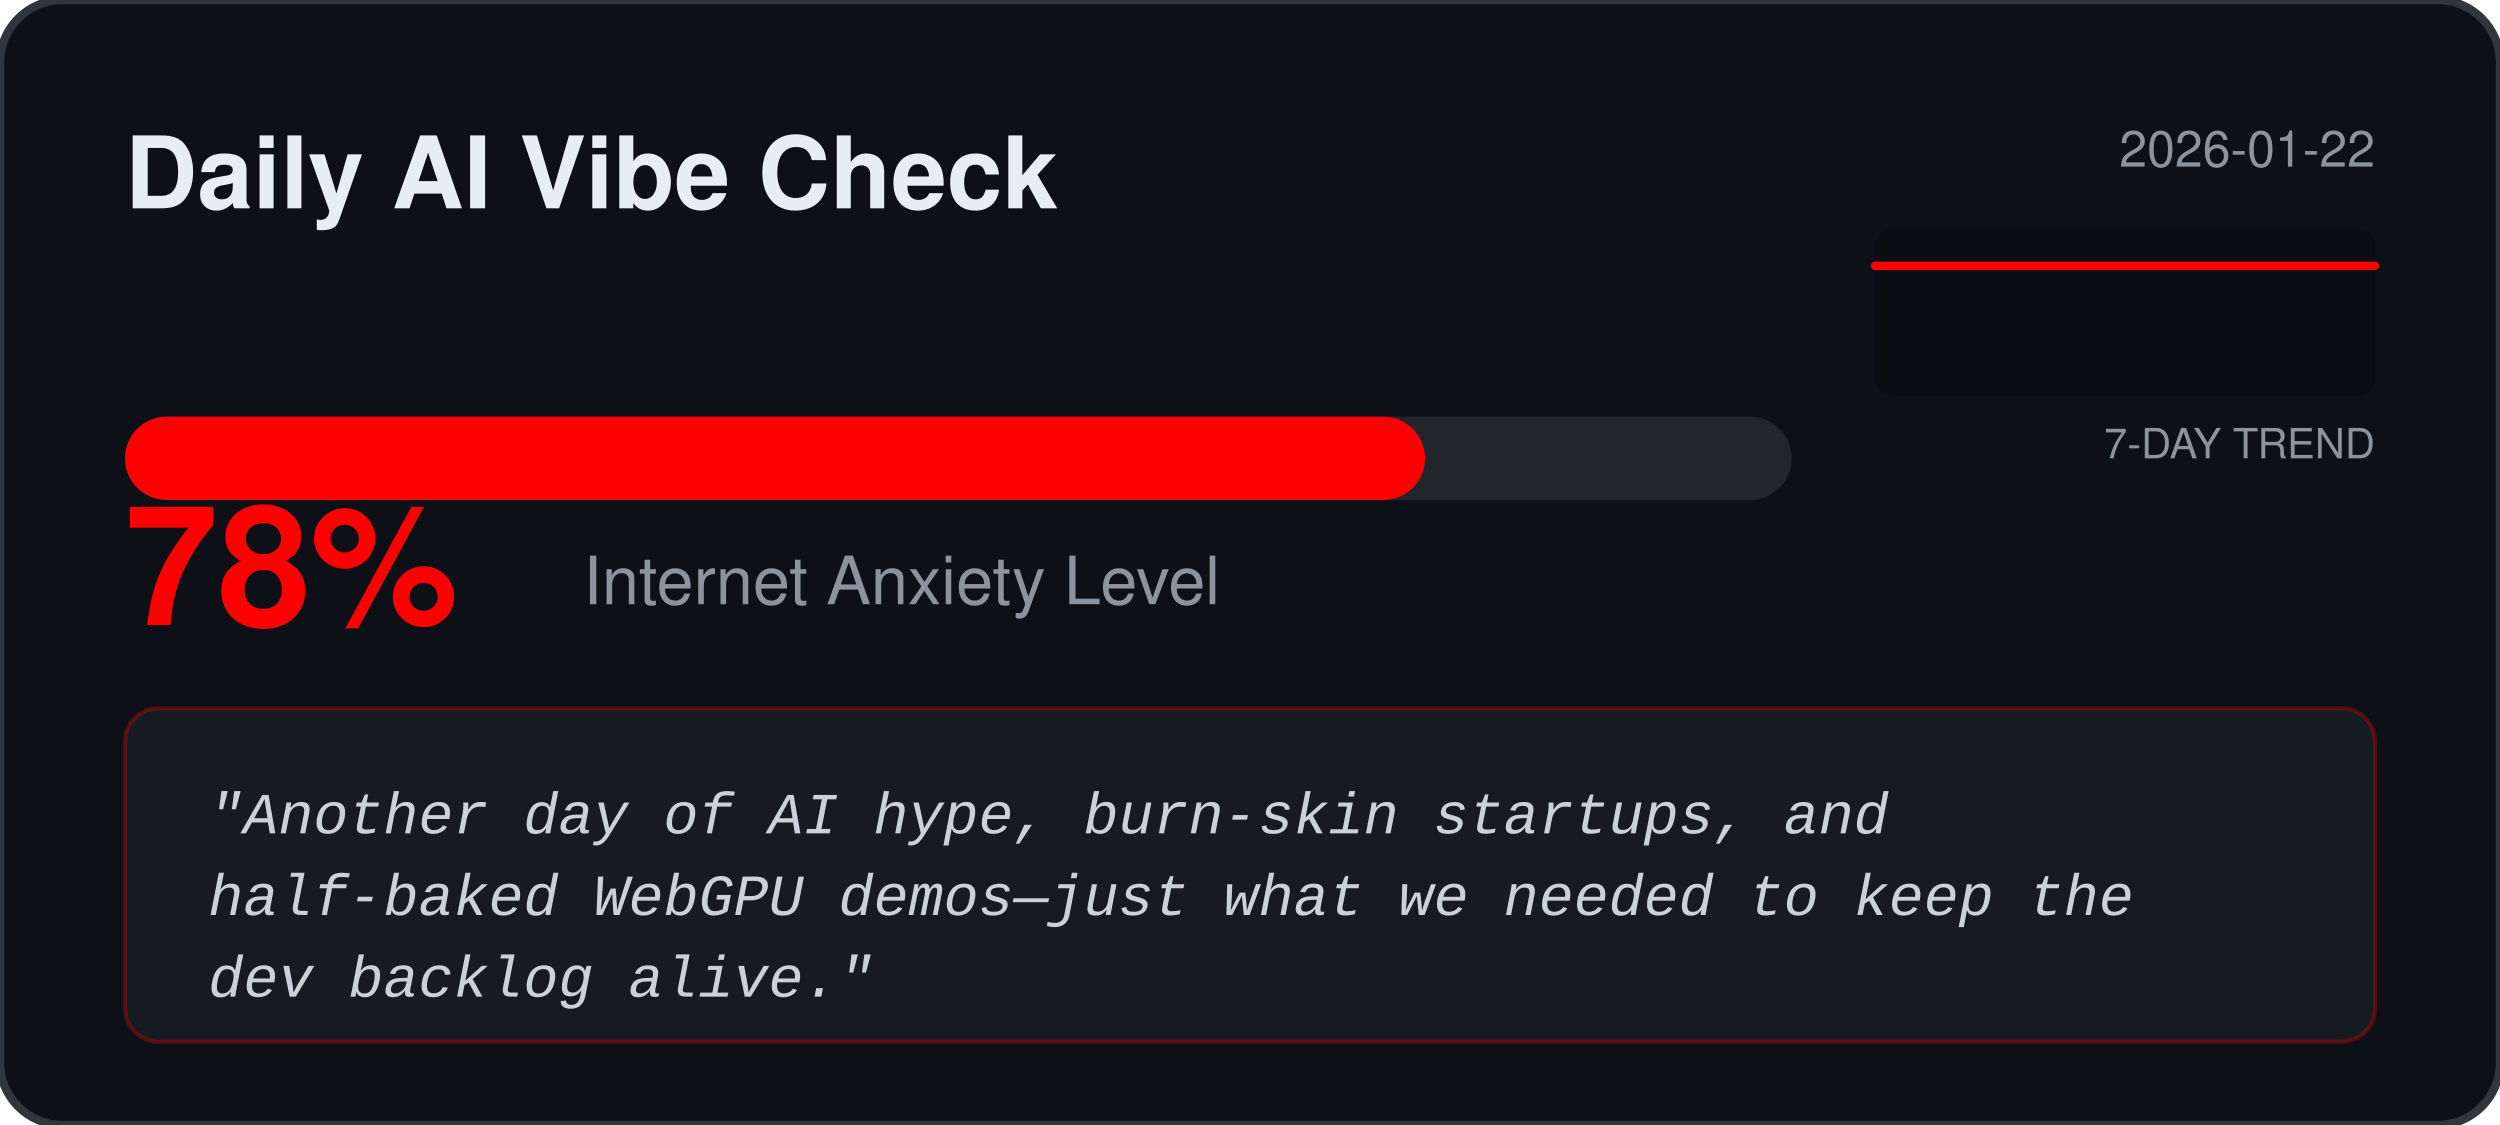
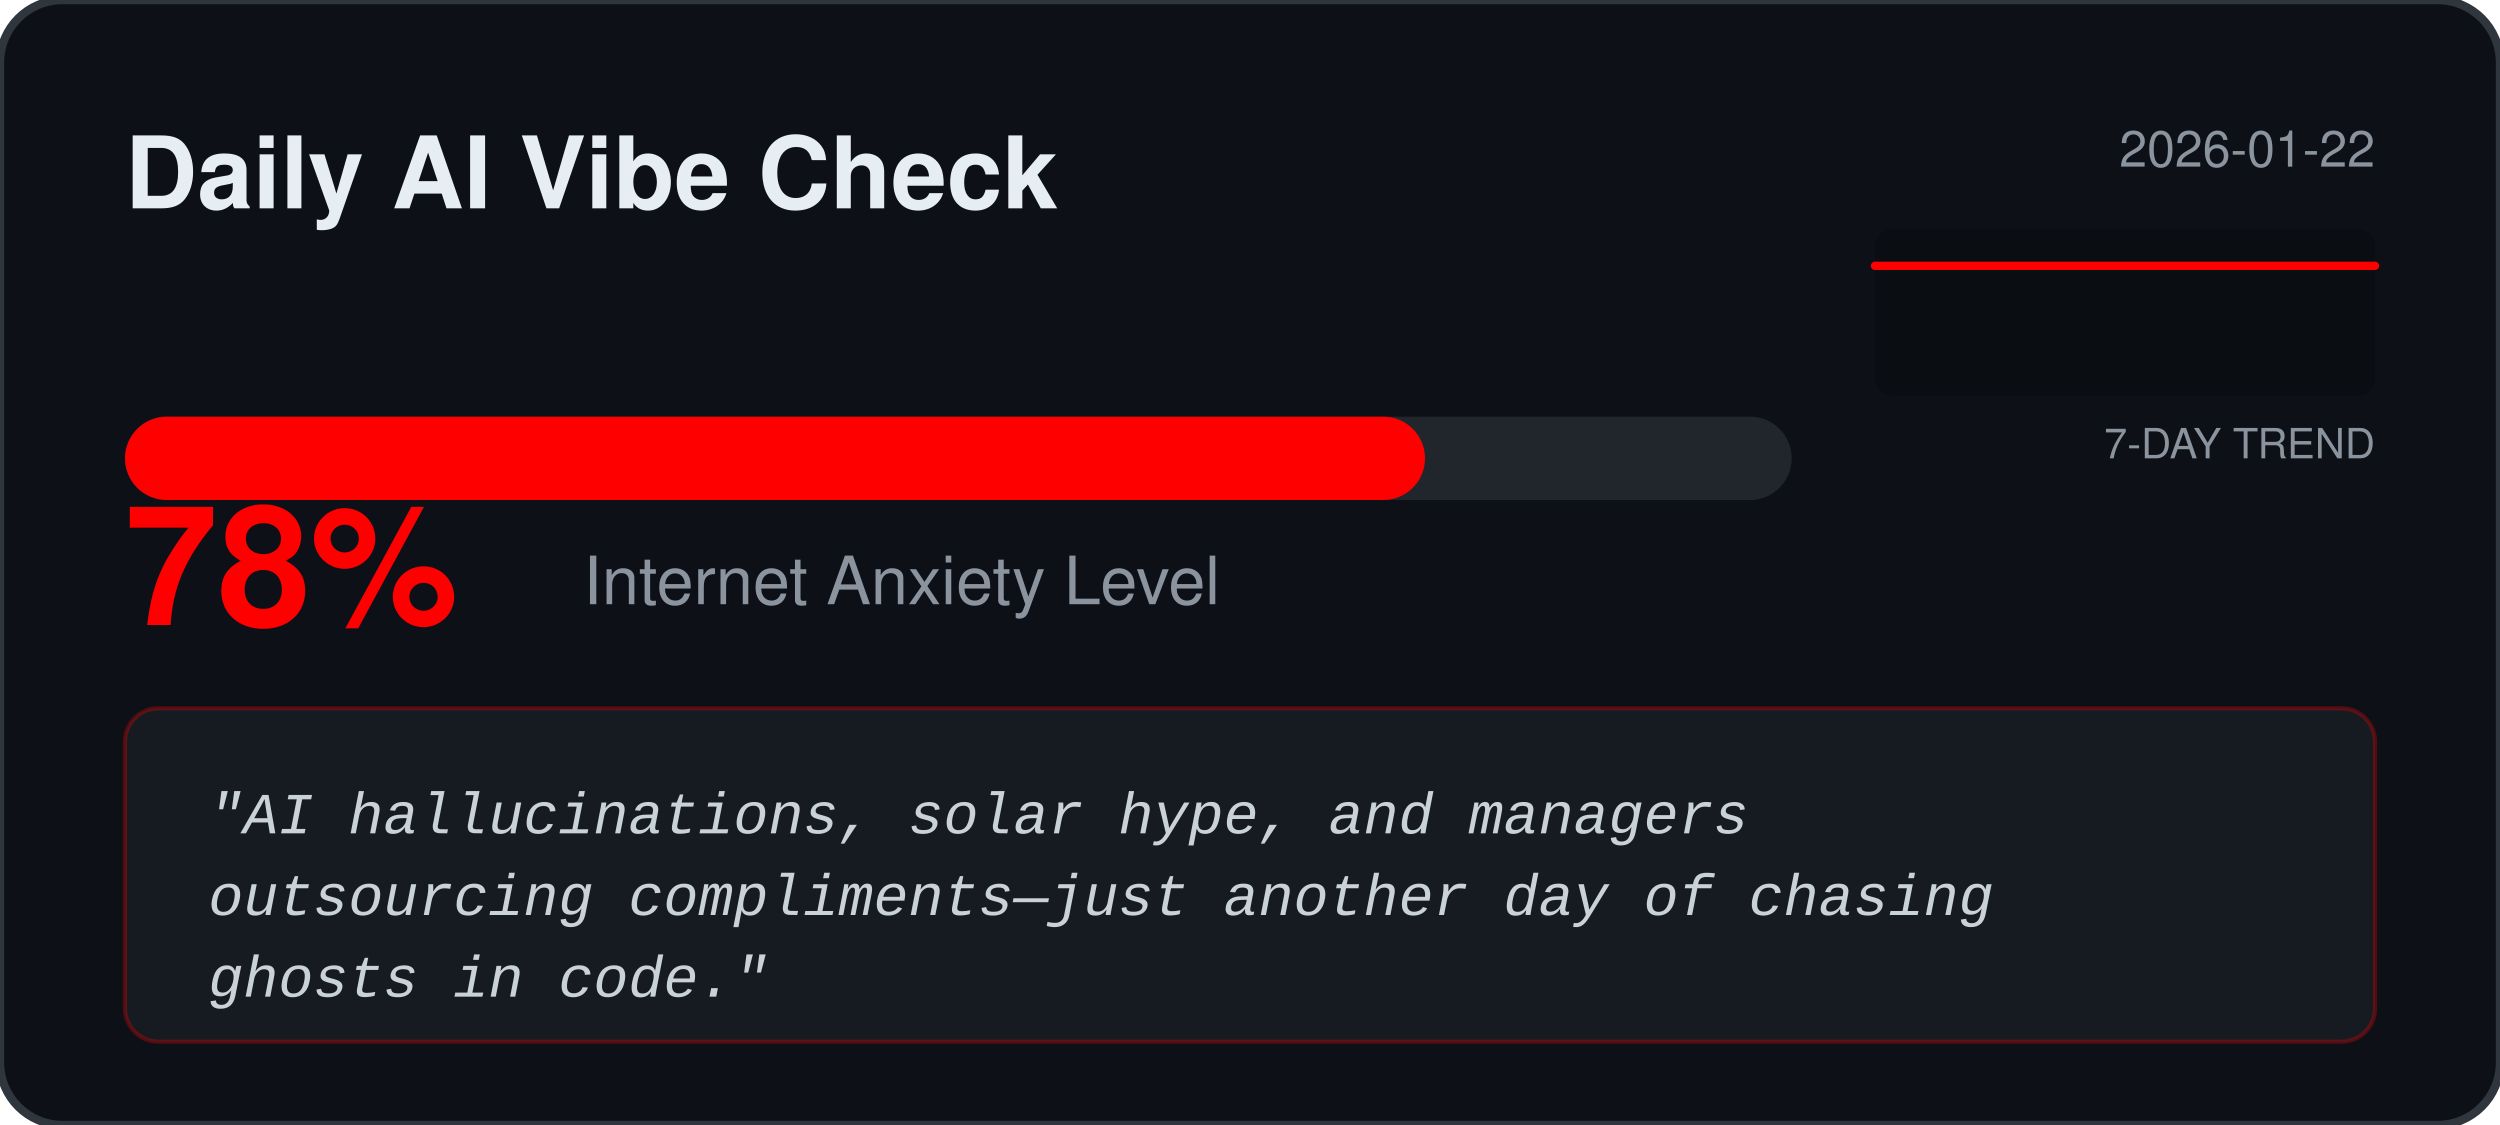
<svg xmlns="http://www.w3.org/2000/svg" width="600" height="270" viewBox="0 0 600 270" fill="none">
  <rect width="600" height="270" rx="15" fill="#0D1117" stroke="#30363D" stroke-width="2" />
  <text x="30" y="50" fill="#E6EDF3" font-family="Segoe UI, Helvetica, sans-serif" font-weight="bold" font-size="24">Daily AI Vibe Check</text>
  <text x="570" y="40" fill="#8B949E" font-family="Segoe UI, Helvetica, sans-serif" font-size="12" text-anchor="end">2026-01-22</text>
  <rect x="450" y="55" width="120" height="40" fill="#000000" fill-opacity="0.2" rx="4" />
  <text x="570" y="110" fill="#8B949E" font-family="Segoe UI, Helvetica, sans-serif" font-size="10" text-anchor="end">7-DAY TREND</text>
  <polyline points="450.0,63.8 470.0,63.8 490.0,63.8 510.0,63.8 530.0,63.8 550.0,63.8 570.0,63.8" fill="none" stroke="#FF0000" stroke-width="2" stroke-linecap="round" stroke-linejoin="round" />
  <rect x="30" y="100" width="400" height="20" rx="10" fill="#21262D" />
  <rect x="30" y="100" width="312.0" height="20" rx="10" fill="#FF0000" />
  <text x="30" y="150" fill="#FF0000" font-family="Segoe UI, Helvetica, sans-serif" font-weight="bold" font-size="40">78%</text>
  <text x="140" y="145" fill="#8B949E" font-family="Segoe UI, Helvetica, sans-serif" font-size="16">Internet Anxiety Level</text>
  <rect x="30" y="170" width="540" height="80" rx="8" fill="#161B22" stroke="#FF0000" stroke-opacity="0.3" />
  <text x="50" y="200" fill="#C9D1D9" font-family="Courier New, monospace" font-size="14" font-style="italic">
-     <tspan x="50" dy="0">"Another day of AI hype, burn‑skin startups, and</tspan>
-     <tspan x="50" dy="1.4em">half‑baked WebGPU demos—just what we needed to keep the</tspan>
-     <tspan x="50" dy="1.4em">dev backlog alive."</tspan>
+     <tspan x="50" dy="0">"AI hallucinations, solar hype, and managers</tspan>
+     <tspan x="50" dy="1.4em">outsourcing compliments—just another day of chasing</tspan>
+     <tspan x="50" dy="1.4em">ghosts in code."</tspan>
  </text>
</svg>
